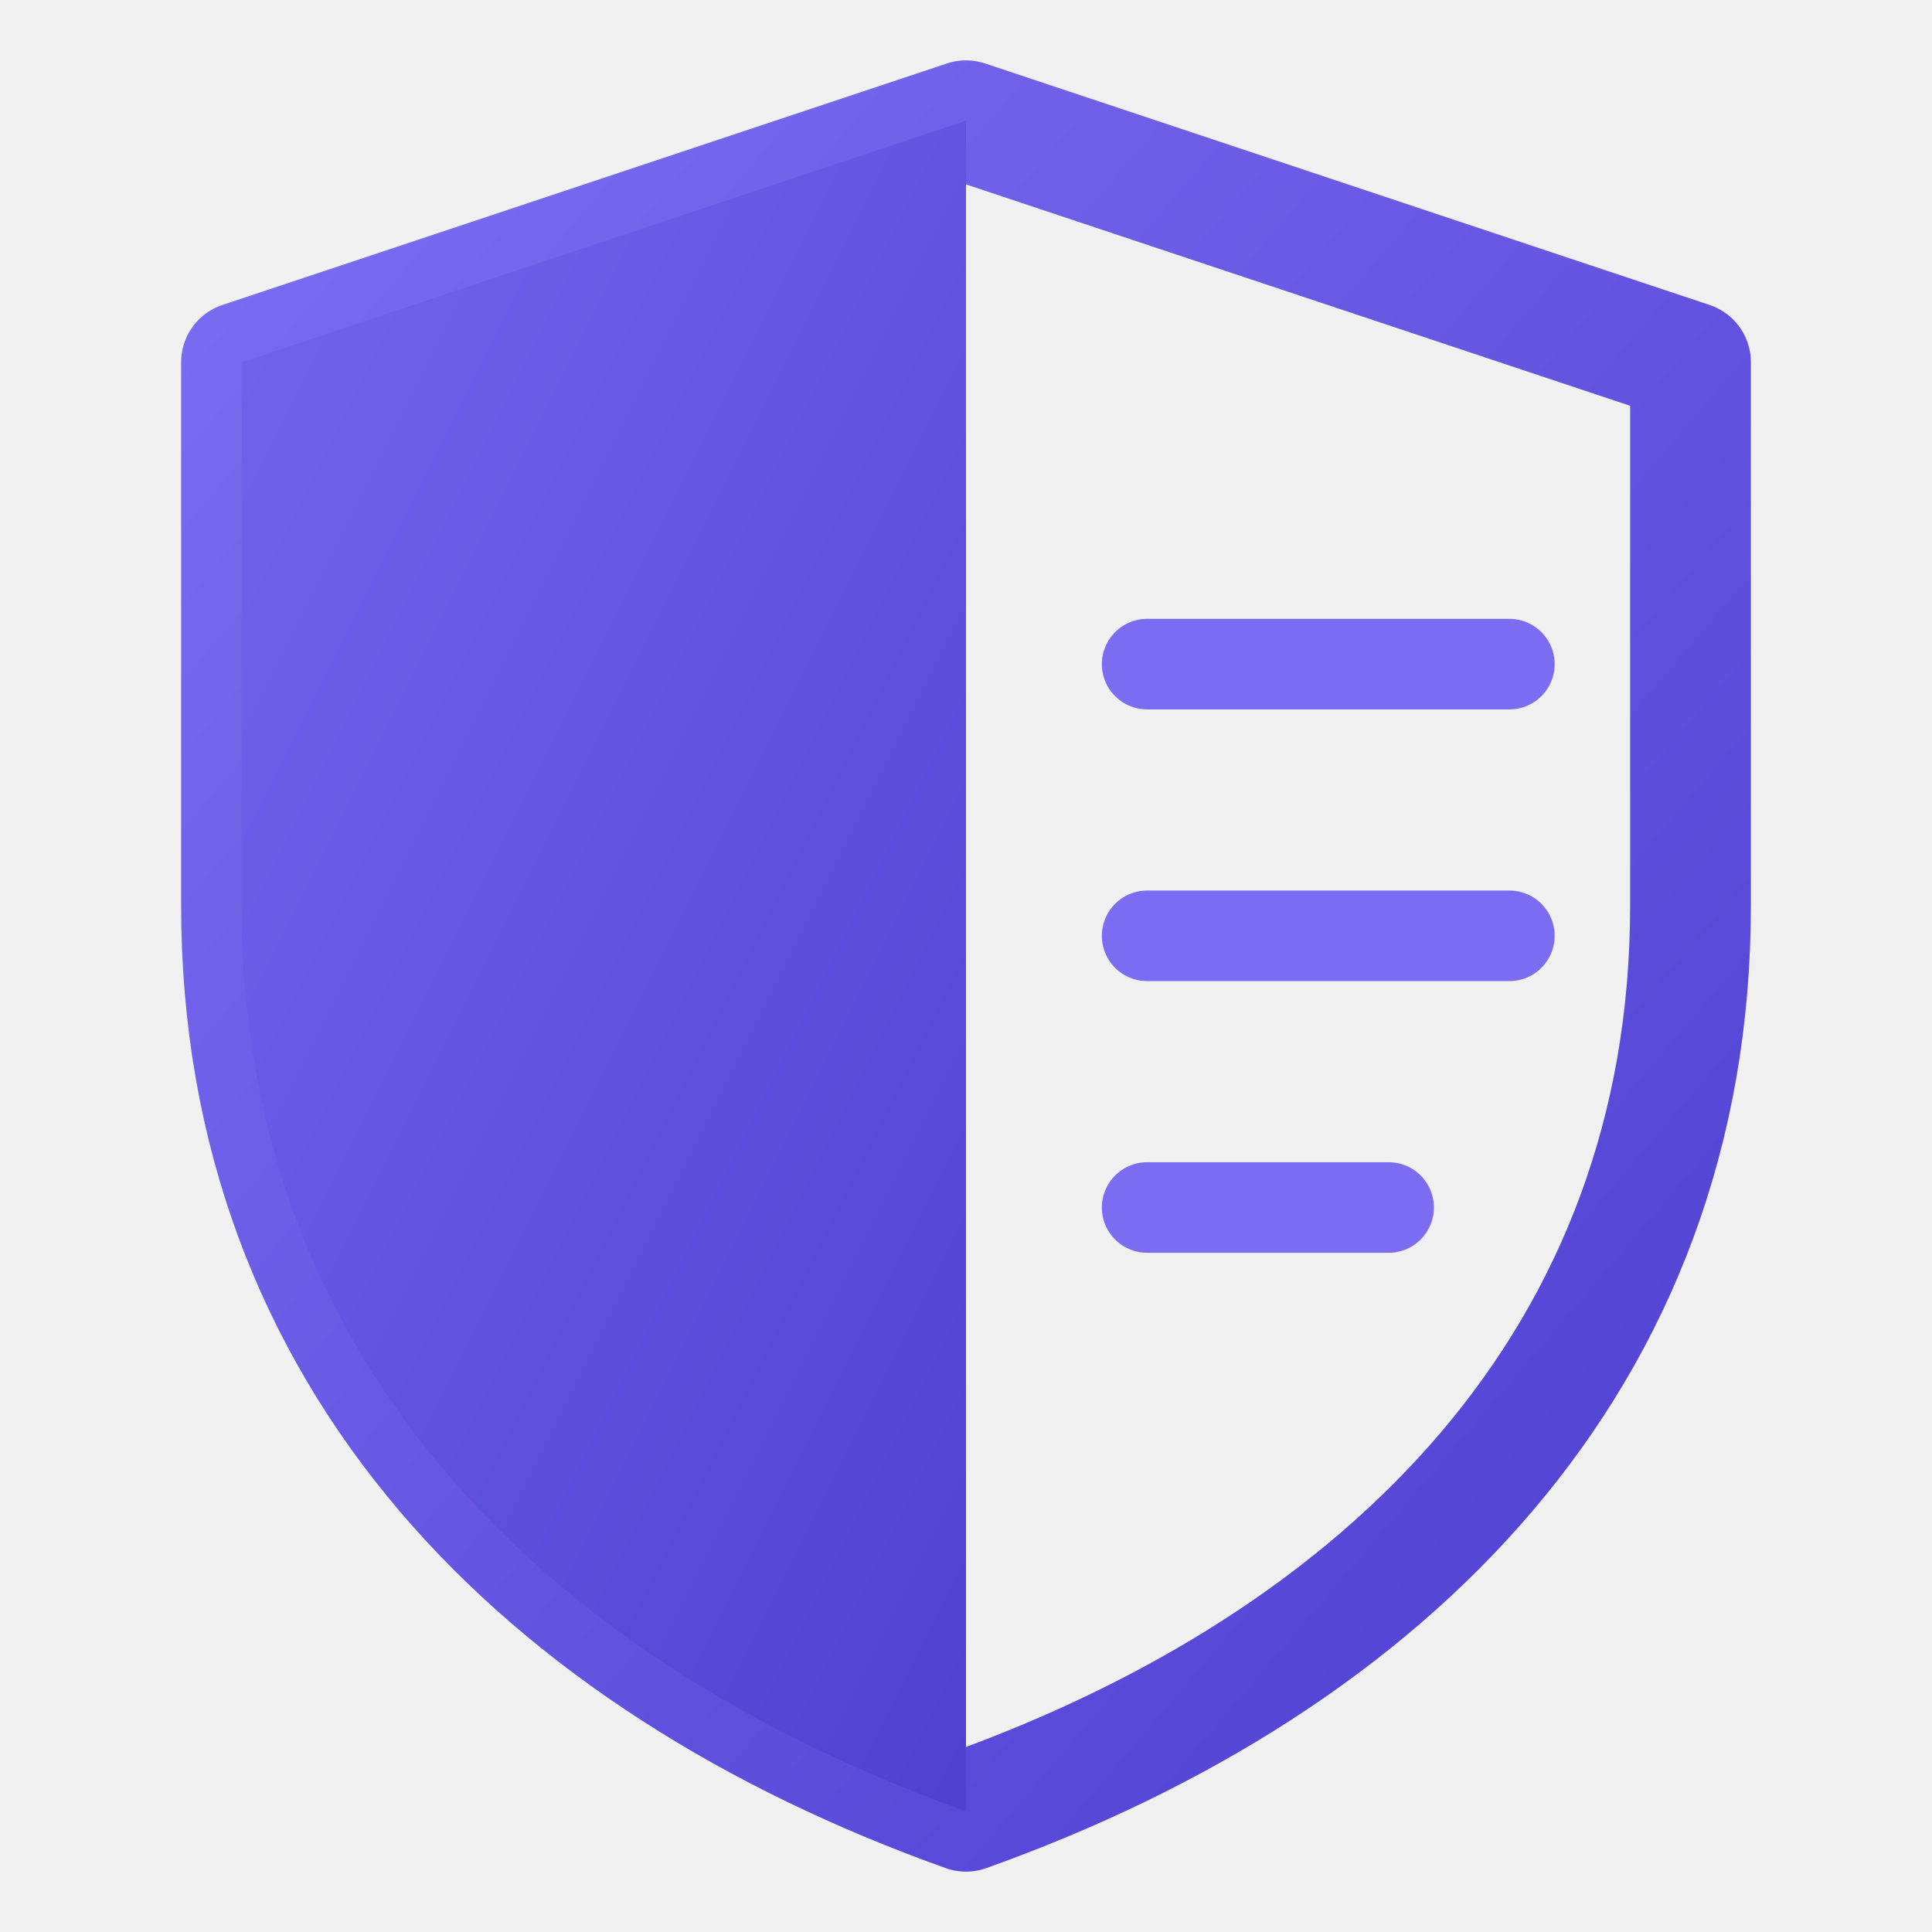
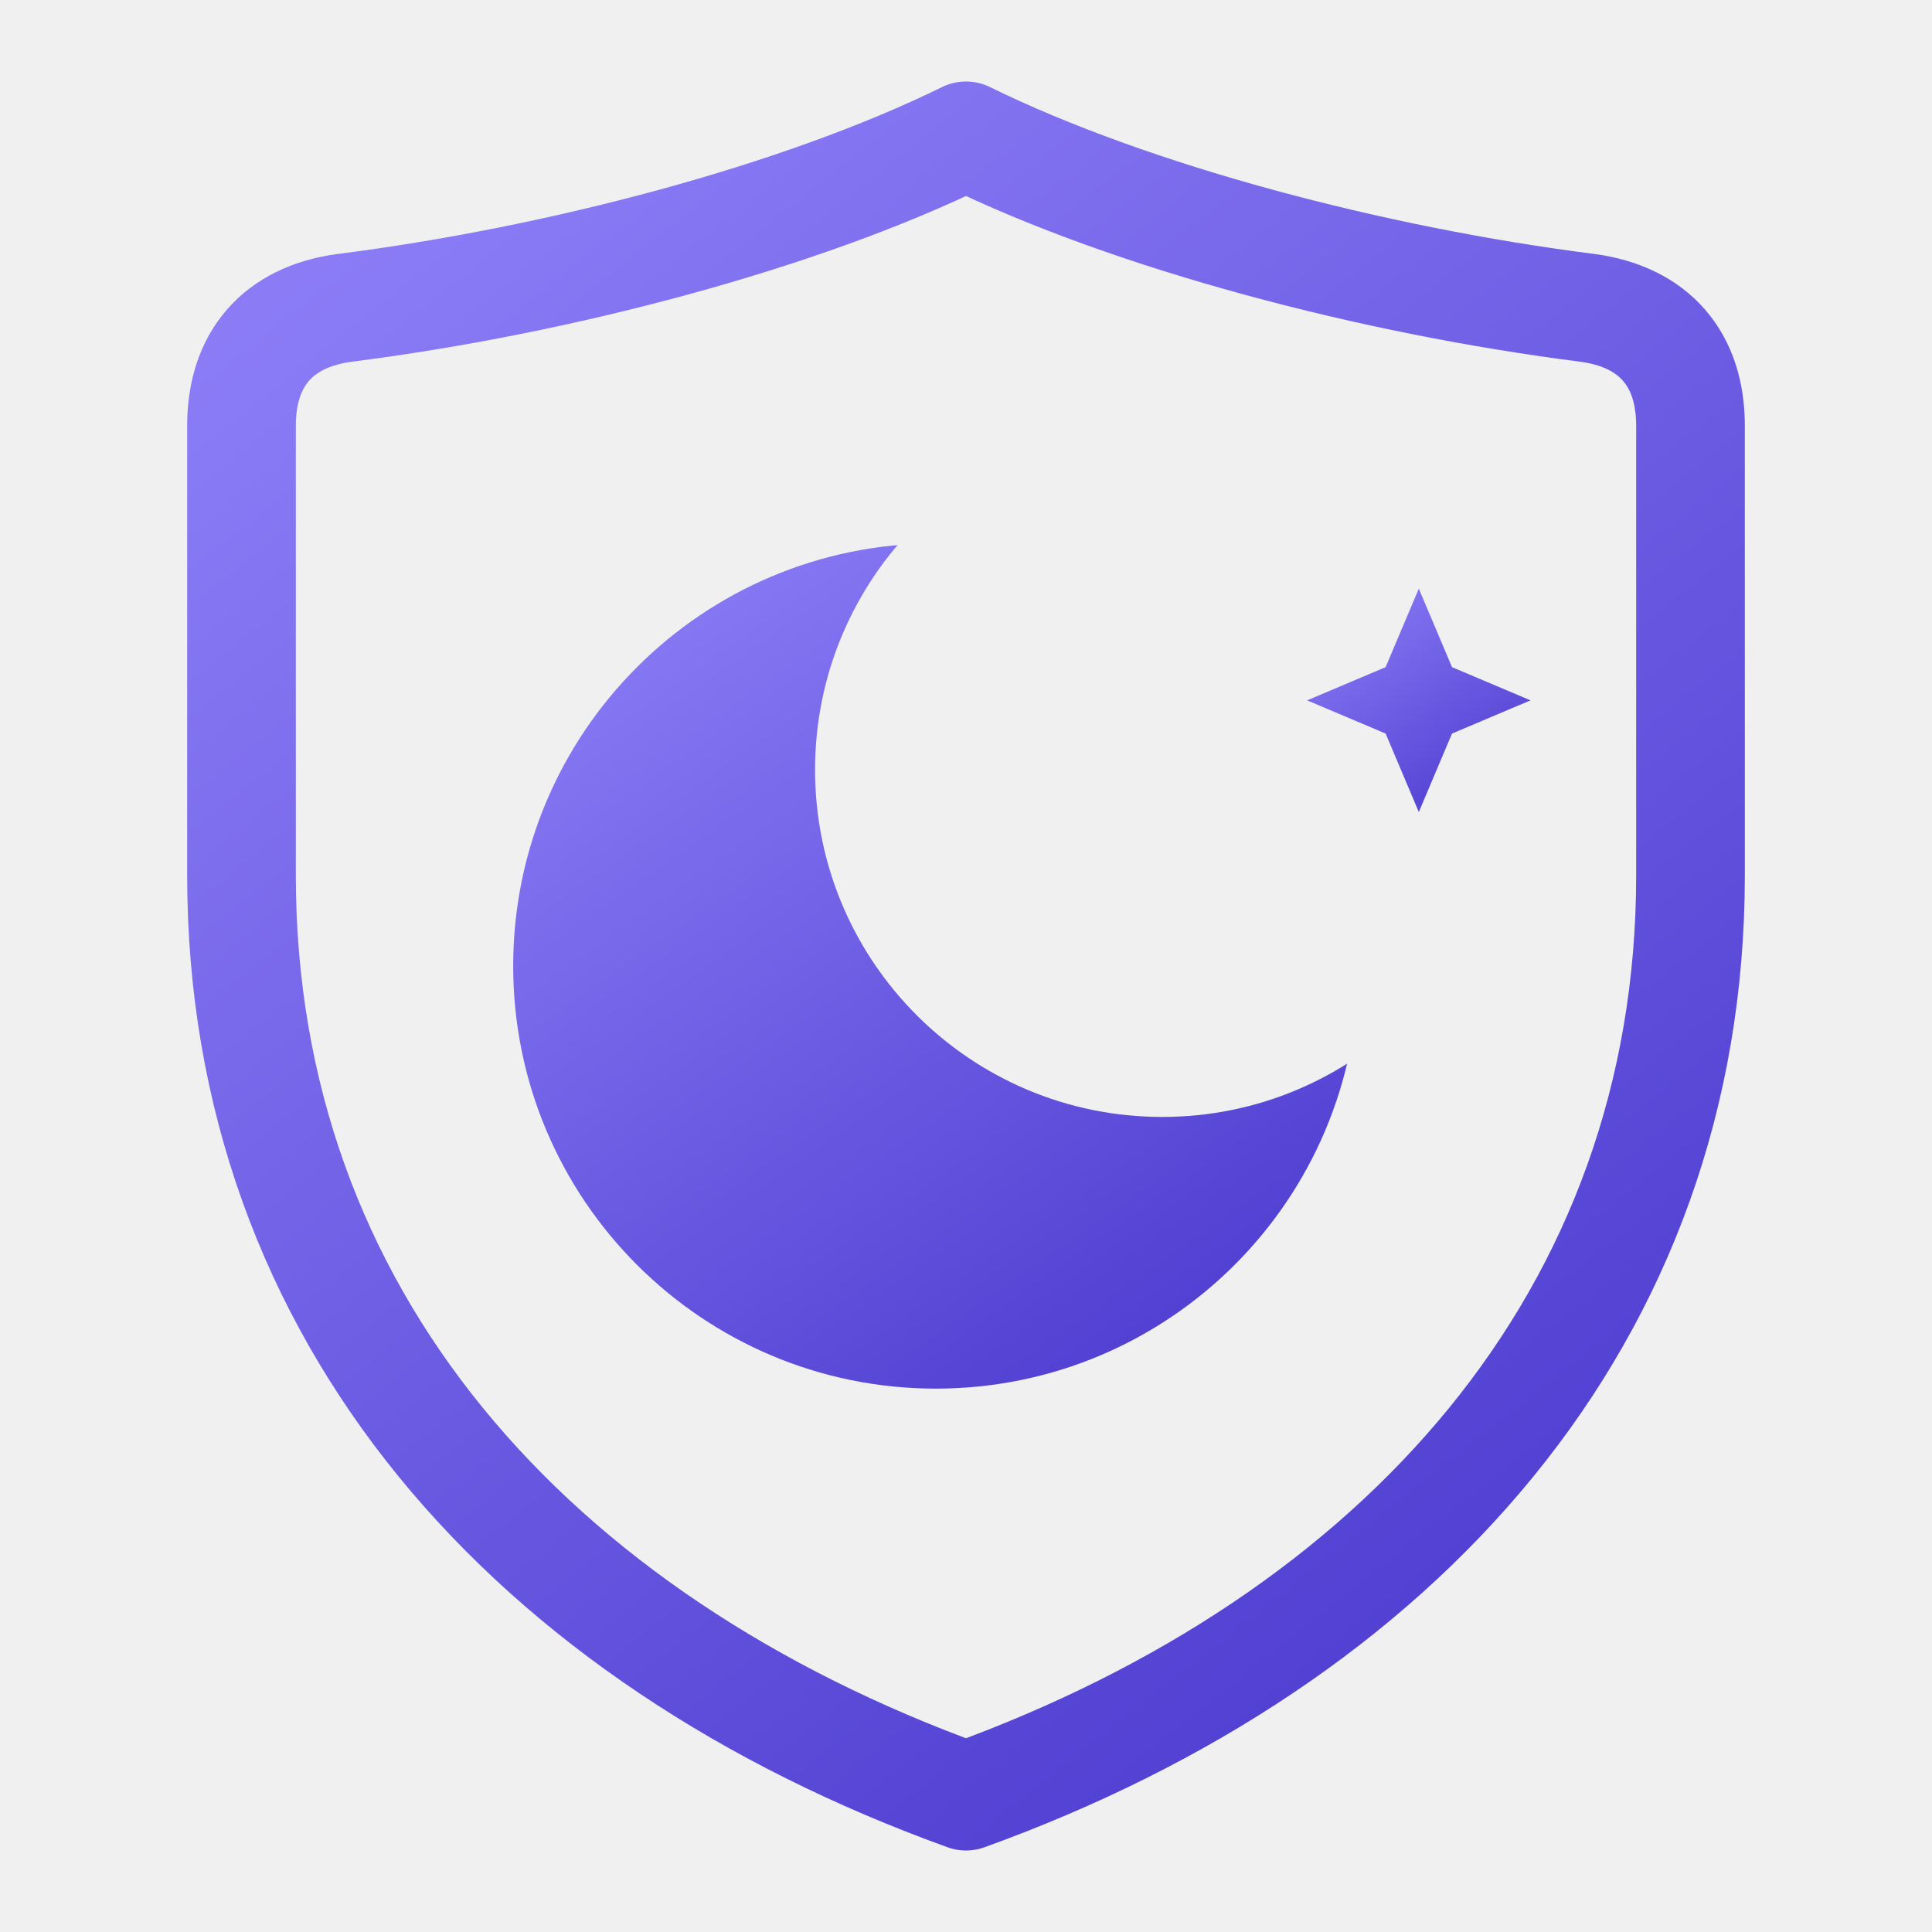
<svg xmlns="http://www.w3.org/2000/svg" viewBox="0 0 64 64" width="64" height="64">
  <defs>
-     <linearGradient id="ms-g" x1="0" y1="0" x2="1" y2="1">
-       <stop offset="0" stop-color="#7c6cf2" />
-       <stop offset="1" stop-color="#4f3fd1" />
+     <linearGradient id="ms-g" x1="0.15" y1="0" x2="0.85" y2="1">
+       <stop offset="0" stop-color="#8b7cf6" />
+       <stop offset="1" stop-color="#4c3bcf" />
    </linearGradient>
-     <clipPath id="ms-c">
-       <path d="M32 4 L56 12 V30 C56 45 46 55 32 60 C18 55 8 45 8 30 V12 Z" />
-     </clipPath>
+     <mask id="ms-m">
+       <rect width="64" height="64" fill="#fff" />
+       <circle cx="38.5" cy="25.5" r="11.5" fill="#000" />
+     </mask>
  </defs>
-   <path d="M32 4 L56 12 V30 C56 45 46 55 32 60 C18 55 8 45 8 30 V12 Z" fill="none" stroke="url(#ms-g)" stroke-width="4" stroke-linejoin="round" />
-   <g clip-path="url(#ms-c)">
-     <rect width="32" height="64" fill="url(#ms-g)" />
-     <g stroke="#7c6cf2" stroke-width="3" stroke-linecap="round">
-       <line x1="38" y1="22" x2="50" y2="22" />
-       <line x1="38" y1="31" x2="50" y2="31" />
-       <line x1="38" y1="40" x2="46" y2="40" />
-     </g>
-   </g>
+   <path d="M32 4.5 C37.5 7.2 45.5 9.3 52.6 10.2 C54.8 10.5 56 11.9 56 14.1 V29 C56 43.6 46.4 54.3 32 59.5 C17.6 54.3 8 43.6 8 29 V14.1 C8 11.9 9.2 10.5 11.4 10.2 C18.5 9.3 26.5 7.2 32 4.5 Z" fill="none" stroke="url(#ms-g)" stroke-width="3.6" stroke-linejoin="round" />
+   <circle cx="31" cy="32" r="14" fill="url(#ms-g)" mask="url(#ms-m)" />
+   <path d="M47 19.5 l1.1 2.6 2.6 1.1 -2.6 1.1 -1.1 2.6 -1.1 -2.6 -2.6 -1.1 2.6 -1.1 Z" fill="url(#ms-g)" />
</svg>
